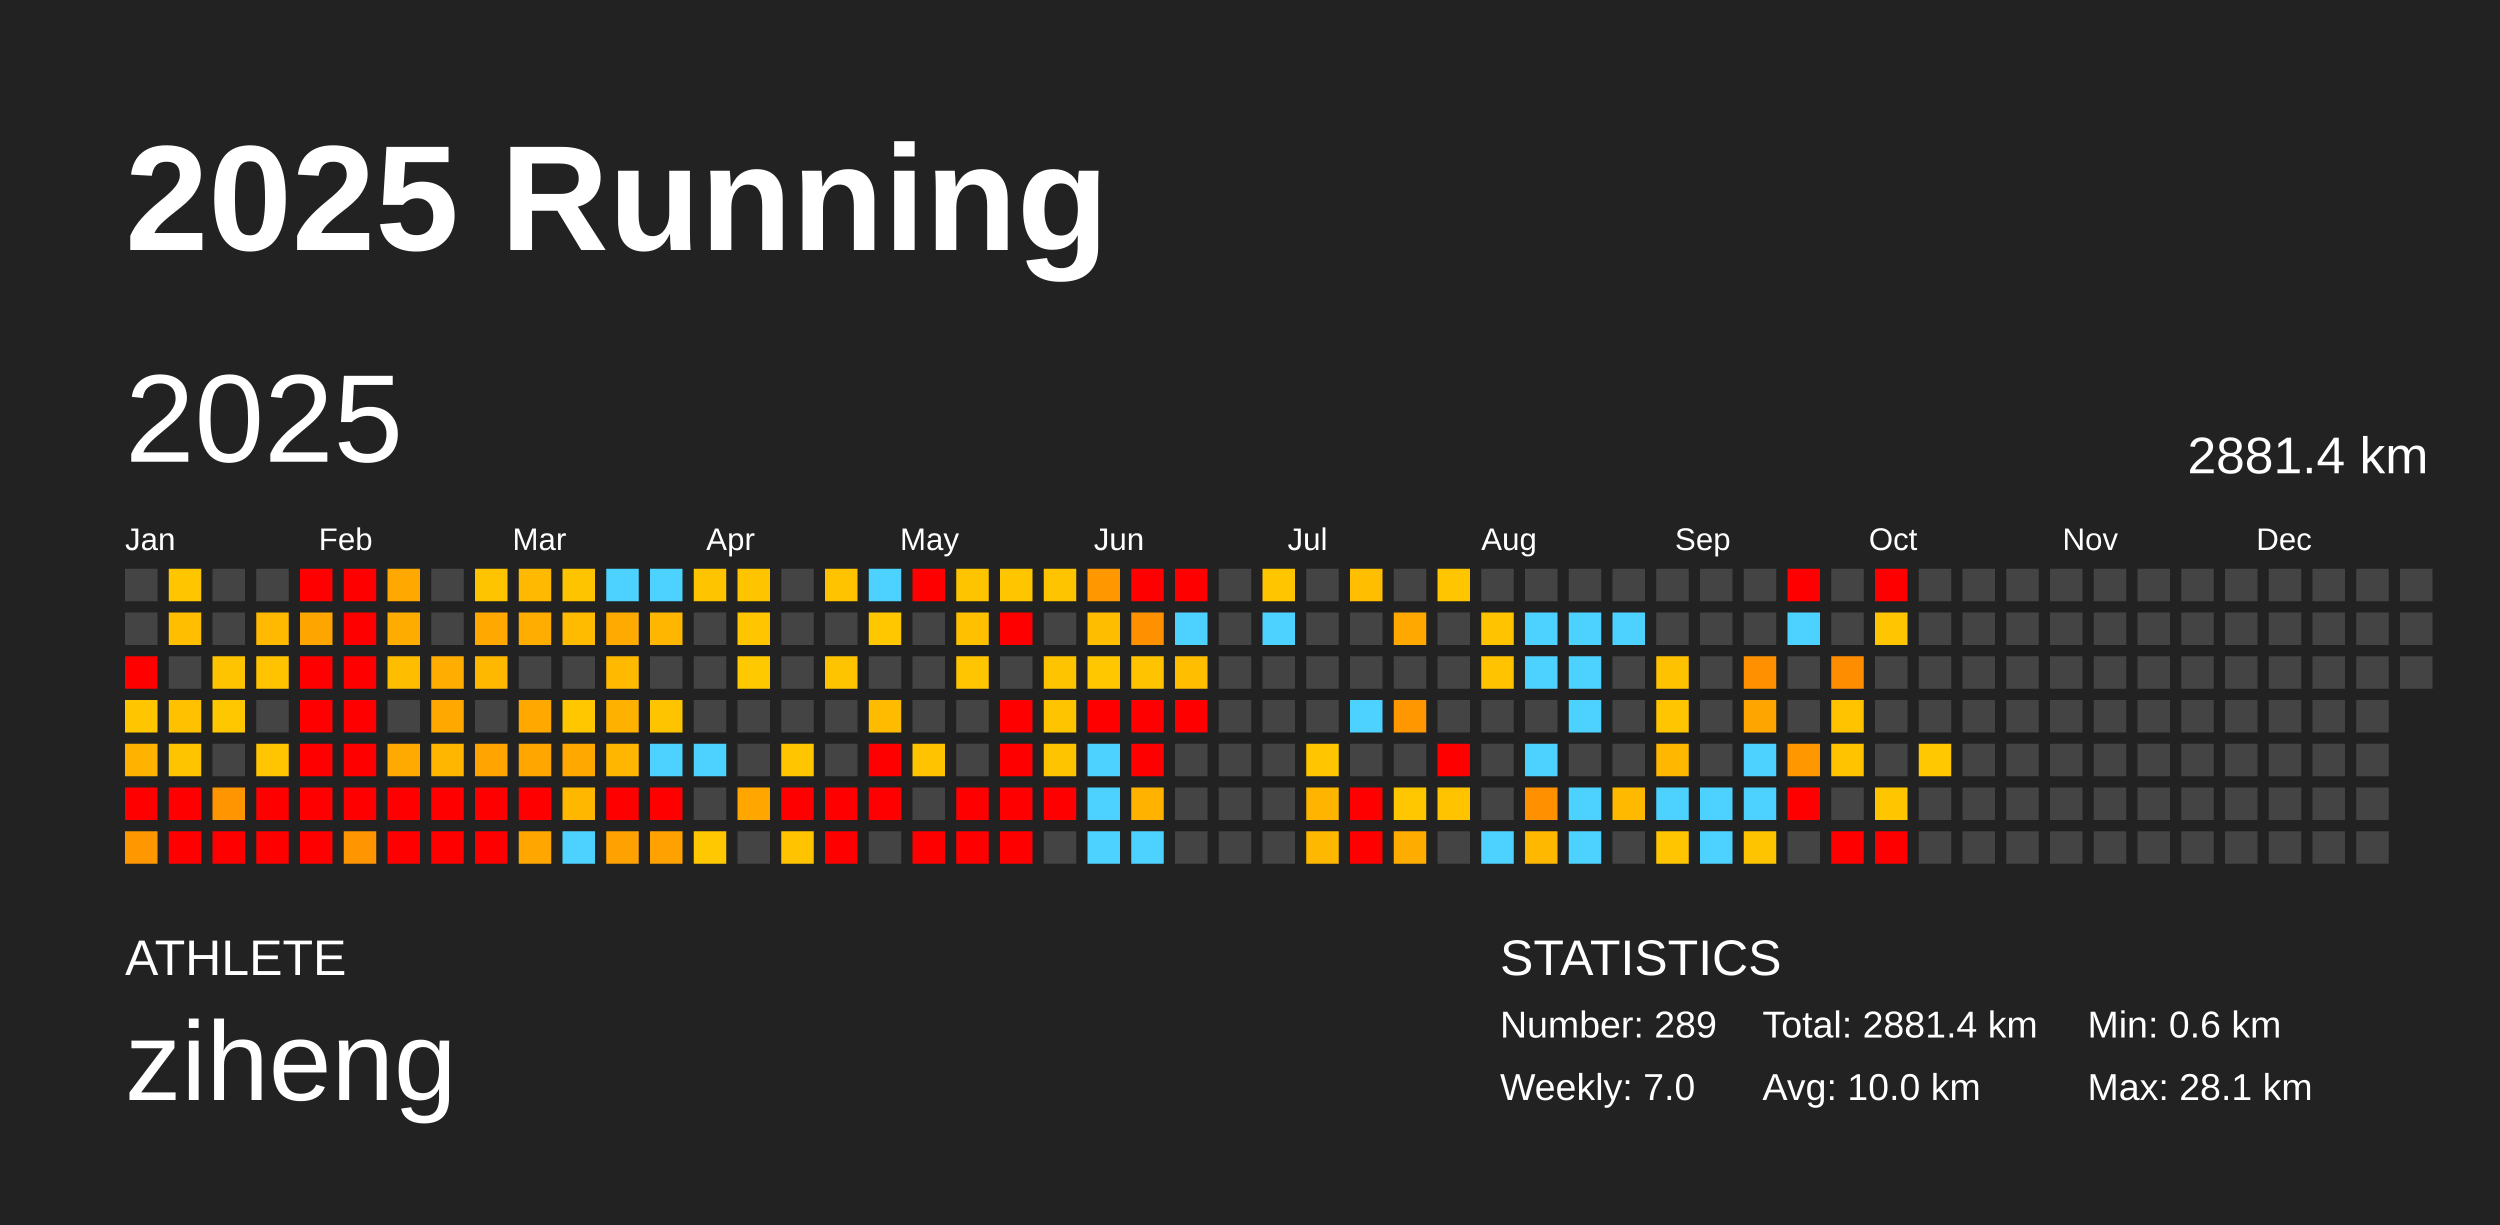
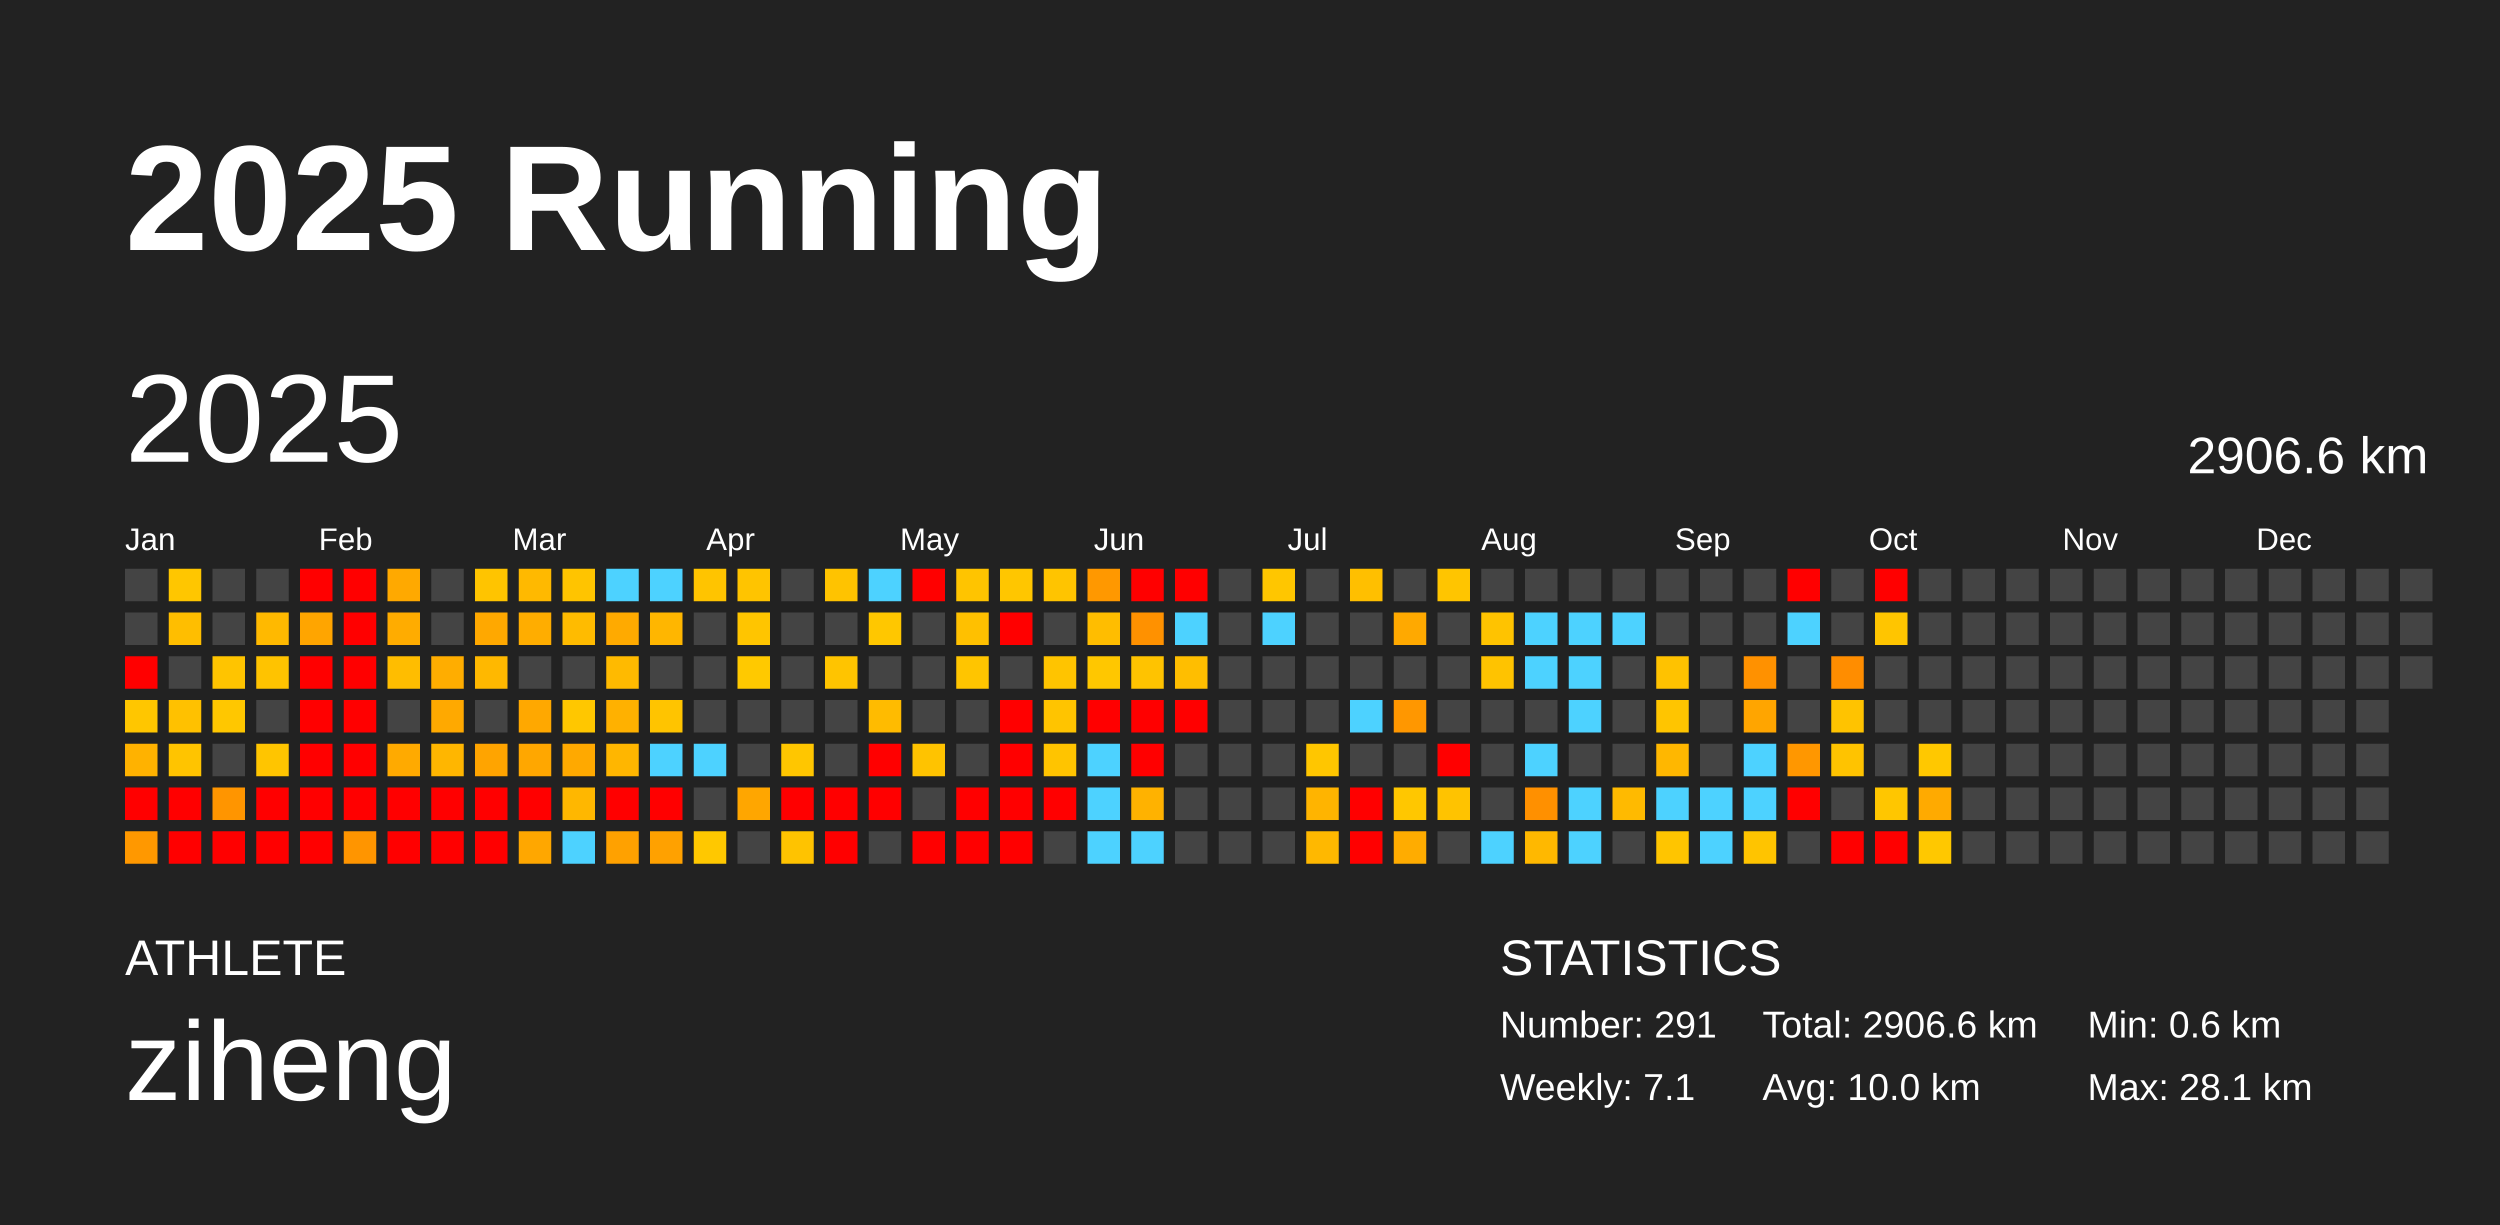
<svg xmlns="http://www.w3.org/2000/svg" baseProfile="full" height="98mm" version="1.1" viewBox="0,0,200,98" width="200mm">
  <defs />
  <rect fill="#222222" height="98" width="200" x="0" y="0" />
  <text fill="#FFFFFF" style="font-size:12px; font-family:Arial; font-weight:bold;" x="10" y="20">2025 Running</text>
  <text fill="#FFFFFF" style="font-size:4px; font-family:Arial" x="10" y="78">ATHLETE</text>
  <text fill="#FFFFFF" style="font-size:9px; font-family:Arial" x="10" y="88">ziheng</text>
  <text fill="#FFFFFF" style="font-size:4px; font-family:Arial" x="120" y="78">STATISTICS</text>
-   <text fill="#FFFFFF" style="font-size:3px; font-family:Arial" x="120" y="83">Number: 289</text>
-   <text fill="#FFFFFF" style="font-size:3px; font-family:Arial" x="120" y="88">Weekly: 7.0</text>
-   <text fill="#FFFFFF" style="font-size:3px; font-family:Arial" x="141" y="83">Total: 2881.4 km</text>
+   <text fill="#FFFFFF" style="font-size:3px; font-family:Arial" x="120" y="83">Number: 291</text>
+   <text fill="#FFFFFF" style="font-size:3px; font-family:Arial" x="120" y="88">Weekly: 7.1</text>
+   <text fill="#FFFFFF" style="font-size:3px; font-family:Arial" x="141" y="83">Total: 2906.6 km</text>
  <text fill="#FFFFFF" style="font-size:3px; font-family:Arial" x="141" y="88">Avg: 10.0 km</text>
  <text fill="#FFFFFF" style="font-size:3px; font-family:Arial" x="167" y="83">Min: 0.6 km</text>
  <text fill="#FFFFFF" style="font-size:3px; font-family:Arial" x="167" y="88">Max: 28.1 km</text>
  <text dominant-baseline="hanging" fill="#FFFFFF" style="font-size:10.0px; font-family:Arial;" x="10" y="30">2025</text>
-   <text dominant-baseline="hanging" fill="#FFFFFF" style="font-size:4.125px; font-family:Arial;" x="175" y="35">2881.4 km</text>
+   <text dominant-baseline="hanging" fill="#FFFFFF" style="font-size:4.125px; font-family:Arial;" x="175" y="35">2906.6 km</text>
  <text fill="#FFFFFF" style="font-size:2.5px; font-family:Arial" x="10.0" y="44">Jan</text>
  <text fill="#FFFFFF" style="font-size:2.5px; font-family:Arial" x="25.5" y="44">Feb</text>
  <text fill="#FFFFFF" style="font-size:2.5px; font-family:Arial" x="41.0" y="44">Mar</text>
  <text fill="#FFFFFF" style="font-size:2.5px; font-family:Arial" x="56.5" y="44">Apr</text>
  <text fill="#FFFFFF" style="font-size:2.5px; font-family:Arial" x="72.0" y="44">May</text>
  <text fill="#FFFFFF" style="font-size:2.5px; font-family:Arial" x="87.5" y="44">Jun</text>
  <text fill="#FFFFFF" style="font-size:2.5px; font-family:Arial" x="103.0" y="44">Jul</text>
  <text fill="#FFFFFF" style="font-size:2.5px; font-family:Arial" x="118.5" y="44">Aug</text>
  <text fill="#FFFFFF" style="font-size:2.5px; font-family:Arial" x="134.0" y="44">Sep</text>
  <text fill="#FFFFFF" style="font-size:2.5px; font-family:Arial" x="149.5" y="44">Oct</text>
  <text fill="#FFFFFF" style="font-size:2.5px; font-family:Arial" x="165.0" y="44">Nov</text>
  <text fill="#FFFFFF" style="font-size:2.5px; font-family:Arial" x="180.5" y="44">Dec</text>
  <rect fill="#444444" height="2.6" width="2.6" x="10.0" y="45.5" />
  <rect fill="#444444" height="2.6" width="2.6" x="10.0" y="49.0" />
  <rect fill="red" height="2.6" width="2.6" x="10.0" y="52.5" />
  <rect fill="#ffc600" height="2.6" width="2.6" x="10.0" y="56.0" />
  <rect fill="#ffb200" height="2.6" width="2.6" x="10.0" y="59.5" />
  <rect fill="red" height="2.6" width="2.6" x="10.0" y="63.0" />
  <rect fill="#ff9800" height="2.6" width="2.6" x="10.0" y="66.5" />
  <rect fill="#ffc600" height="2.6" width="2.6" x="13.5" y="45.5" />
  <rect fill="#ffbe00" height="2.6" width="2.6" x="13.5" y="49.0" />
  <rect fill="#444444" height="2.6" width="2.6" x="13.5" y="52.5" />
  <rect fill="#ffc100" height="2.6" width="2.6" x="13.5" y="56.0" />
  <rect fill="#ffc400" height="2.6" width="2.6" x="13.5" y="59.5" />
  <rect fill="red" height="2.6" width="2.6" x="13.5" y="63.0" />
  <rect fill="red" height="2.6" width="2.6" x="13.5" y="66.5" />
  <rect fill="#444444" height="2.6" width="2.6" x="17.0" y="45.5" />
  <rect fill="#444444" height="2.6" width="2.6" x="17.0" y="49.0" />
  <rect fill="#ffc400" height="2.6" width="2.6" x="17.0" y="52.5" />
  <rect fill="#ffc700" height="2.6" width="2.6" x="17.0" y="56.0" />
  <rect fill="#444444" height="2.6" width="2.6" x="17.0" y="59.5" />
  <rect fill="#ff9500" height="2.6" width="2.6" x="17.0" y="63.0" />
  <rect fill="red" height="2.6" width="2.6" x="17.0" y="66.5" />
  <rect fill="#444444" height="2.6" width="2.6" x="20.5" y="45.5" />
  <rect fill="#ffb900" height="2.6" width="2.6" x="20.5" y="49.0" />
  <rect fill="#ffc300" height="2.6" width="2.6" x="20.5" y="52.5" />
  <rect fill="#444444" height="2.6" width="2.6" x="20.5" y="56.0" />
  <rect fill="#ffc500" height="2.6" width="2.6" x="20.5" y="59.5" />
  <rect fill="red" height="2.6" width="2.6" x="20.5" y="63.0" />
  <rect fill="red" height="2.6" width="2.6" x="20.5" y="66.5" />
  <rect fill="red" height="2.6" width="2.6" x="24.0" y="45.5" />
  <rect fill="#ffa500" height="2.6" width="2.6" x="24.0" y="49.0" />
  <rect fill="red" height="2.6" width="2.6" x="24.0" y="52.5" />
  <rect fill="red" height="2.6" width="2.6" x="24.0" y="56.0" />
  <rect fill="red" height="2.6" width="2.6" x="24.0" y="59.5" />
  <rect fill="red" height="2.6" width="2.6" x="24.0" y="63.0" />
  <rect fill="red" height="2.6" width="2.6" x="24.0" y="66.5" />
  <rect fill="red" height="2.6" width="2.6" x="27.5" y="45.5" />
  <rect fill="red" height="2.6" width="2.6" x="27.5" y="49.0" />
  <rect fill="red" height="2.6" width="2.6" x="27.5" y="52.5" />
  <rect fill="red" height="2.6" width="2.6" x="27.5" y="56.0" />
  <rect fill="red" height="2.6" width="2.6" x="27.5" y="59.5" />
  <rect fill="red" height="2.6" width="2.6" x="27.5" y="63.0" />
  <rect fill="#ff9500" height="2.6" width="2.6" x="27.5" y="66.5" />
  <rect fill="#ffa900" height="2.6" width="2.6" x="31.0" y="45.5" />
  <rect fill="#ffac00" height="2.6" width="2.6" x="31.0" y="49.0" />
  <rect fill="#ffbd00" height="2.6" width="2.6" x="31.0" y="52.5" />
  <rect fill="#444444" height="2.6" width="2.6" x="31.0" y="56.0" />
  <rect fill="#ffaa00" height="2.6" width="2.6" x="31.0" y="59.5" />
  <rect fill="red" height="2.6" width="2.6" x="31.0" y="63.0" />
  <rect fill="red" height="2.6" width="2.6" x="31.0" y="66.5" />
  <rect fill="#444444" height="2.6" width="2.6" x="34.5" y="45.5" />
  <rect fill="#444444" height="2.6" width="2.6" x="34.5" y="49.0" />
  <rect fill="#ffad00" height="2.6" width="2.6" x="34.5" y="52.5" />
  <rect fill="#ffa900" height="2.6" width="2.6" x="34.5" y="56.0" />
  <rect fill="#ffb600" height="2.6" width="2.6" x="34.5" y="59.5" />
  <rect fill="red" height="2.6" width="2.6" x="34.5" y="63.0" />
  <rect fill="red" height="2.6" width="2.6" x="34.5" y="66.5" />
  <rect fill="#ffc400" height="2.6" width="2.6" x="38.0" y="45.5" />
  <rect fill="#ffa800" height="2.6" width="2.6" x="38.0" y="49.0" />
  <rect fill="#ffb800" height="2.6" width="2.6" x="38.0" y="52.5" />
  <rect fill="#444444" height="2.6" width="2.6" x="38.0" y="56.0" />
  <rect fill="#ffa400" height="2.6" width="2.6" x="38.0" y="59.5" />
  <rect fill="red" height="2.6" width="2.6" x="38.0" y="63.0" />
  <rect fill="red" height="2.6" width="2.6" x="38.0" y="66.5" />
  <rect fill="#ffb900" height="2.6" width="2.6" x="41.5" y="45.5" />
  <rect fill="#ffad00" height="2.6" width="2.6" x="41.5" y="49.0" />
  <rect fill="#444444" height="2.6" width="2.6" x="41.5" y="52.5" />
  <rect fill="#ffa800" height="2.6" width="2.6" x="41.5" y="56.0" />
  <rect fill="#ffa700" height="2.6" width="2.6" x="41.5" y="59.5" />
  <rect fill="red" height="2.6" width="2.6" x="41.5" y="63.0" />
  <rect fill="#ffa700" height="2.6" width="2.6" x="41.5" y="66.5" />
  <rect fill="#ffc400" height="2.6" width="2.6" x="45.0" y="45.5" />
  <rect fill="#ffbb00" height="2.6" width="2.6" x="45.0" y="49.0" />
  <rect fill="#444444" height="2.6" width="2.6" x="45.0" y="52.5" />
  <rect fill="#ffc700" height="2.6" width="2.6" x="45.0" y="56.0" />
  <rect fill="#ffa900" height="2.6" width="2.6" x="45.0" y="59.5" />
  <rect fill="#ffb700" height="2.6" width="2.6" x="45.0" y="63.0" />
  <rect fill="#4dd2ff" height="2.6" width="2.6" x="45.0" y="66.5" />
  <rect fill="#4dd2ff" height="2.6" width="2.6" x="48.5" y="45.5" />
  <rect fill="#ffaa00" height="2.6" width="2.6" x="48.5" y="49.0" />
  <rect fill="#ffba00" height="2.6" width="2.6" x="48.5" y="52.5" />
  <rect fill="#ffb100" height="2.6" width="2.6" x="48.5" y="56.0" />
  <rect fill="#ffb600" height="2.6" width="2.6" x="48.5" y="59.5" />
  <rect fill="red" height="2.6" width="2.6" x="48.5" y="63.0" />
  <rect fill="#ffa100" height="2.6" width="2.6" x="48.5" y="66.5" />
  <rect fill="#4dd2ff" height="2.6" width="2.6" x="52.0" y="45.5" />
  <rect fill="#ffb600" height="2.6" width="2.6" x="52.0" y="49.0" />
  <rect fill="#444444" height="2.6" width="2.6" x="52.0" y="52.5" />
  <rect fill="#ffc400" height="2.6" width="2.6" x="52.0" y="56.0" />
  <rect fill="#4dd2ff" height="2.6" width="2.6" x="52.0" y="59.5" />
  <rect fill="red" height="2.6" width="2.6" x="52.0" y="63.0" />
  <rect fill="#ffa100" height="2.6" width="2.6" x="52.0" y="66.5" />
  <rect fill="#ffc400" height="2.6" width="2.6" x="55.5" y="45.5" />
  <rect fill="#444444" height="2.6" width="2.6" x="55.5" y="49.0" />
  <rect fill="#444444" height="2.6" width="2.6" x="55.5" y="52.5" />
  <rect fill="#444444" height="2.6" width="2.6" x="55.5" y="56.0" />
  <rect fill="#4dd2ff" height="2.6" width="2.6" x="55.5" y="59.5" />
  <rect fill="#444444" height="2.6" width="2.6" x="55.5" y="63.0" />
  <rect fill="#ffc800" height="2.6" width="2.6" x="55.5" y="66.5" />
  <rect fill="#ffc400" height="2.6" width="2.6" x="59.0" y="45.5" />
  <rect fill="#ffc500" height="2.6" width="2.6" x="59.0" y="49.0" />
  <rect fill="#ffc900" height="2.6" width="2.6" x="59.0" y="52.5" />
  <rect fill="#444444" height="2.6" width="2.6" x="59.0" y="56.0" />
  <rect fill="#444444" height="2.6" width="2.6" x="59.0" y="59.5" />
  <rect fill="#ffa600" height="2.6" width="2.6" x="59.0" y="63.0" />
  <rect fill="#444444" height="2.6" width="2.6" x="59.0" y="66.5" />
  <rect fill="#444444" height="2.6" width="2.6" x="62.5" y="45.5" />
  <rect fill="#444444" height="2.6" width="2.6" x="62.5" y="49.0" />
  <rect fill="#444444" height="2.6" width="2.6" x="62.5" y="52.5" />
  <rect fill="#444444" height="2.6" width="2.6" x="62.5" y="56.0" />
  <rect fill="#ffc600" height="2.6" width="2.6" x="62.5" y="59.5" />
  <rect fill="red" height="2.6" width="2.6" x="62.5" y="63.0" />
  <rect fill="#ffc300" height="2.6" width="2.6" x="62.5" y="66.5" />
  <rect fill="#ffc300" height="2.6" width="2.6" x="66.0" y="45.5" />
  <rect fill="#444444" height="2.6" width="2.6" x="66.0" y="49.0" />
  <rect fill="#ffc400" height="2.6" width="2.6" x="66.0" y="52.5" />
  <rect fill="#444444" height="2.6" width="2.6" x="66.0" y="56.0" />
  <rect fill="#444444" height="2.6" width="2.6" x="66.0" y="59.5" />
  <rect fill="red" height="2.6" width="2.6" x="66.0" y="63.0" />
  <rect fill="red" height="2.6" width="2.6" x="66.0" y="66.5" />
  <rect fill="#4dd2ff" height="2.6" width="2.6" x="69.5" y="45.5" />
  <rect fill="#ffc700" height="2.6" width="2.6" x="69.5" y="49.0" />
  <rect fill="#444444" height="2.6" width="2.6" x="69.5" y="52.5" />
  <rect fill="#ffbb00" height="2.6" width="2.6" x="69.5" y="56.0" />
  <rect fill="red" height="2.6" width="2.6" x="69.5" y="59.5" />
  <rect fill="red" height="2.6" width="2.6" x="69.5" y="63.0" />
  <rect fill="#444444" height="2.6" width="2.6" x="69.5" y="66.5" />
  <rect fill="red" height="2.6" width="2.6" x="73.0" y="45.5" />
  <rect fill="#444444" height="2.6" width="2.6" x="73.0" y="49.0" />
  <rect fill="#444444" height="2.6" width="2.6" x="73.0" y="52.5" />
  <rect fill="#444444" height="2.6" width="2.6" x="73.0" y="56.0" />
  <rect fill="#ffc300" height="2.6" width="2.6" x="73.0" y="59.5" />
  <rect fill="#444444" height="2.6" width="2.6" x="73.0" y="63.0" />
  <rect fill="red" height="2.6" width="2.6" x="73.0" y="66.5" />
  <rect fill="#ffc400" height="2.6" width="2.6" x="76.5" y="45.5" />
  <rect fill="#ffc000" height="2.6" width="2.6" x="76.5" y="49.0" />
  <rect fill="#ffc500" height="2.6" width="2.6" x="76.5" y="52.5" />
  <rect fill="#444444" height="2.6" width="2.6" x="76.5" y="56.0" />
  <rect fill="#444444" height="2.6" width="2.6" x="76.5" y="59.5" />
  <rect fill="red" height="2.6" width="2.6" x="76.5" y="63.0" />
  <rect fill="red" height="2.6" width="2.6" x="76.5" y="66.5" />
  <rect fill="#ffc600" height="2.6" width="2.6" x="80.0" y="45.5" />
  <rect fill="red" height="2.6" width="2.6" x="80.0" y="49.0" />
  <rect fill="#444444" height="2.6" width="2.6" x="80.0" y="52.5" />
  <rect fill="red" height="2.6" width="2.6" x="80.0" y="56.0" />
  <rect fill="red" height="2.6" width="2.6" x="80.0" y="59.5" />
  <rect fill="red" height="2.6" width="2.6" x="80.0" y="63.0" />
  <rect fill="red" height="2.6" width="2.6" x="80.0" y="66.5" />
  <rect fill="#ffc400" height="2.6" width="2.6" x="83.5" y="45.5" />
  <rect fill="#444444" height="2.6" width="2.6" x="83.5" y="49.0" />
  <rect fill="#ffc400" height="2.6" width="2.6" x="83.5" y="52.5" />
  <rect fill="#ffc400" height="2.6" width="2.6" x="83.5" y="56.0" />
  <rect fill="#ffc400" height="2.6" width="2.6" x="83.5" y="59.5" />
  <rect fill="red" height="2.6" width="2.6" x="83.5" y="63.0" />
  <rect fill="#444444" height="2.6" width="2.6" x="83.5" y="66.5" />
  <rect fill="#ff9800" height="2.6" width="2.6" x="87.0" y="45.5" />
  <rect fill="#ffbd00" height="2.6" width="2.6" x="87.0" y="49.0" />
  <rect fill="#ffc700" height="2.6" width="2.6" x="87.0" y="52.5" />
  <rect fill="red" height="2.6" width="2.6" x="87.0" y="56.0" />
  <rect fill="#4dd2ff" height="2.6" width="2.6" x="87.0" y="59.5" />
  <rect fill="#4dd2ff" height="2.6" width="2.6" x="87.0" y="63.0" />
  <rect fill="#4dd2ff" height="2.6" width="2.6" x="87.0" y="66.5" />
  <rect fill="red" height="2.6" width="2.6" x="90.5" y="45.5" />
  <rect fill="#ff9100" height="2.6" width="2.6" x="90.5" y="49.0" />
  <rect fill="#ffc300" height="2.6" width="2.6" x="90.5" y="52.5" />
  <rect fill="red" height="2.6" width="2.6" x="90.5" y="56.0" />
  <rect fill="red" height="2.6" width="2.6" x="90.5" y="59.5" />
  <rect fill="#ffb200" height="2.6" width="2.6" x="90.5" y="63.0" />
  <rect fill="#4dd2ff" height="2.6" width="2.6" x="90.5" y="66.5" />
  <rect fill="red" height="2.6" width="2.6" x="94.0" y="45.5" />
  <rect fill="#4dd2ff" height="2.6" width="2.6" x="94.0" y="49.0" />
  <rect fill="#ffbe00" height="2.6" width="2.6" x="94.0" y="52.5" />
  <rect fill="red" height="2.6" width="2.6" x="94.0" y="56.0" />
  <rect fill="#444444" height="2.6" width="2.6" x="94.0" y="59.5" />
  <rect fill="#444444" height="2.6" width="2.6" x="94.0" y="63.0" />
  <rect fill="#444444" height="2.6" width="2.6" x="94.0" y="66.5" />
  <rect fill="#444444" height="2.6" width="2.6" x="97.5" y="45.5" />
  <rect fill="#444444" height="2.6" width="2.6" x="97.5" y="49.0" />
  <rect fill="#444444" height="2.6" width="2.6" x="97.5" y="52.5" />
  <rect fill="#444444" height="2.6" width="2.6" x="97.5" y="56.0" />
  <rect fill="#444444" height="2.6" width="2.6" x="97.5" y="59.5" />
  <rect fill="#444444" height="2.6" width="2.6" x="97.5" y="63.0" />
  <rect fill="#444444" height="2.6" width="2.6" x="97.5" y="66.5" />
  <rect fill="#ffc600" height="2.6" width="2.6" x="101.0" y="45.5" />
  <rect fill="#4dd2ff" height="2.6" width="2.6" x="101.0" y="49.0" />
  <rect fill="#444444" height="2.6" width="2.6" x="101.0" y="52.5" />
  <rect fill="#444444" height="2.6" width="2.6" x="101.0" y="56.0" />
  <rect fill="#444444" height="2.6" width="2.6" x="101.0" y="59.5" />
  <rect fill="#444444" height="2.6" width="2.6" x="101.0" y="63.0" />
  <rect fill="#444444" height="2.6" width="2.6" x="101.0" y="66.5" />
  <rect fill="#444444" height="2.6" width="2.6" x="104.5" y="45.5" />
  <rect fill="#444444" height="2.6" width="2.6" x="104.5" y="49.0" />
  <rect fill="#444444" height="2.6" width="2.6" x="104.5" y="52.5" />
  <rect fill="#444444" height="2.6" width="2.6" x="104.5" y="56.0" />
  <rect fill="#ffc600" height="2.6" width="2.6" x="104.5" y="59.5" />
  <rect fill="#ffb400" height="2.6" width="2.6" x="104.5" y="63.0" />
  <rect fill="#ffb800" height="2.6" width="2.6" x="104.5" y="66.5" />
  <rect fill="#ffbf00" height="2.6" width="2.6" x="108.0" y="45.5" />
  <rect fill="#444444" height="2.6" width="2.6" x="108.0" y="49.0" />
  <rect fill="#444444" height="2.6" width="2.6" x="108.0" y="52.5" />
  <rect fill="#4dd2ff" height="2.6" width="2.6" x="108.0" y="56.0" />
  <rect fill="#444444" height="2.6" width="2.6" x="108.0" y="59.5" />
  <rect fill="red" height="2.6" width="2.6" x="108.0" y="63.0" />
  <rect fill="red" height="2.6" width="2.6" x="108.0" y="66.5" />
  <rect fill="#444444" height="2.6" width="2.6" x="111.5" y="45.5" />
  <rect fill="#ffa900" height="2.6" width="2.6" x="111.5" y="49.0" />
  <rect fill="#444444" height="2.6" width="2.6" x="111.5" y="52.5" />
  <rect fill="#ff9700" height="2.6" width="2.6" x="111.5" y="56.0" />
  <rect fill="#444444" height="2.6" width="2.6" x="111.5" y="59.5" />
  <rect fill="#ffc700" height="2.6" width="2.6" x="111.5" y="63.0" />
  <rect fill="#ffac00" height="2.6" width="2.6" x="111.5" y="66.5" />
  <rect fill="#ffc500" height="2.6" width="2.6" x="115.0" y="45.5" />
  <rect fill="#444444" height="2.6" width="2.6" x="115.0" y="49.0" />
  <rect fill="#444444" height="2.6" width="2.6" x="115.0" y="52.5" />
  <rect fill="#444444" height="2.6" width="2.6" x="115.0" y="56.0" />
  <rect fill="red" height="2.6" width="2.6" x="115.0" y="59.5" />
  <rect fill="#ffc300" height="2.6" width="2.6" x="115.0" y="63.0" />
  <rect fill="#444444" height="2.6" width="2.6" x="115.0" y="66.5" />
  <rect fill="#444444" height="2.6" width="2.6" x="118.5" y="45.5" />
  <rect fill="#ffc300" height="2.6" width="2.6" x="118.5" y="49.0" />
  <rect fill="#ffc300" height="2.6" width="2.6" x="118.5" y="52.5" />
  <rect fill="#444444" height="2.6" width="2.6" x="118.5" y="56.0" />
  <rect fill="#444444" height="2.6" width="2.6" x="118.5" y="59.5" />
  <rect fill="#444444" height="2.6" width="2.6" x="118.5" y="63.0" />
  <rect fill="#4dd2ff" height="2.6" width="2.6" x="118.5" y="66.5" />
  <rect fill="#444444" height="2.6" width="2.6" x="122.0" y="45.5" />
  <rect fill="#4dd2ff" height="2.6" width="2.6" x="122.0" y="49.0" />
  <rect fill="#4dd2ff" height="2.6" width="2.6" x="122.0" y="52.5" />
  <rect fill="#444444" height="2.6" width="2.6" x="122.0" y="56.0" />
  <rect fill="#4dd2ff" height="2.6" width="2.6" x="122.0" y="59.5" />
  <rect fill="#ff9000" height="2.6" width="2.6" x="122.0" y="63.0" />
  <rect fill="#ffb800" height="2.6" width="2.6" x="122.0" y="66.5" />
  <rect fill="#444444" height="2.6" width="2.6" x="125.5" y="45.5" />
  <rect fill="#4dd2ff" height="2.6" width="2.6" x="125.5" y="49.0" />
  <rect fill="#4dd2ff" height="2.6" width="2.6" x="125.5" y="52.5" />
  <rect fill="#4dd2ff" height="2.6" width="2.6" x="125.5" y="56.0" />
  <rect fill="#444444" height="2.6" width="2.6" x="125.5" y="59.5" />
  <rect fill="#4dd2ff" height="2.6" width="2.6" x="125.5" y="63.0" />
  <rect fill="#4dd2ff" height="2.6" width="2.6" x="125.5" y="66.5" />
  <rect fill="#444444" height="2.6" width="2.6" x="129.0" y="45.5" />
  <rect fill="#4dd2ff" height="2.6" width="2.6" x="129.0" y="49.0" />
  <rect fill="#444444" height="2.6" width="2.6" x="129.0" y="52.5" />
  <rect fill="#444444" height="2.6" width="2.6" x="129.0" y="56.0" />
  <rect fill="#444444" height="2.6" width="2.6" x="129.0" y="59.5" />
  <rect fill="#ffba00" height="2.6" width="2.6" x="129.0" y="63.0" />
  <rect fill="#444444" height="2.6" width="2.6" x="129.0" y="66.5" />
  <rect fill="#444444" height="2.6" width="2.6" x="132.5" y="45.5" />
  <rect fill="#444444" height="2.6" width="2.6" x="132.5" y="49.0" />
  <rect fill="#ffc200" height="2.6" width="2.6" x="132.5" y="52.5" />
  <rect fill="#ffc500" height="2.6" width="2.6" x="132.5" y="56.0" />
  <rect fill="#ffb700" height="2.6" width="2.6" x="132.5" y="59.5" />
  <rect fill="#4dd2ff" height="2.6" width="2.6" x="132.5" y="63.0" />
  <rect fill="#ffc500" height="2.6" width="2.6" x="132.5" y="66.5" />
  <rect fill="#444444" height="2.6" width="2.6" x="136.0" y="45.5" />
  <rect fill="#444444" height="2.6" width="2.6" x="136.0" y="49.0" />
  <rect fill="#444444" height="2.6" width="2.6" x="136.0" y="52.5" />
  <rect fill="#444444" height="2.6" width="2.6" x="136.0" y="56.0" />
  <rect fill="#444444" height="2.6" width="2.6" x="136.0" y="59.5" />
  <rect fill="#4dd2ff" height="2.6" width="2.6" x="136.0" y="63.0" />
  <rect fill="#4dd2ff" height="2.6" width="2.6" x="136.0" y="66.5" />
  <rect fill="#444444" height="2.6" width="2.6" x="139.5" y="45.5" />
  <rect fill="#444444" height="2.6" width="2.6" x="139.5" y="49.0" />
  <rect fill="#ff9100" height="2.6" width="2.6" x="139.5" y="52.5" />
  <rect fill="#ffa500" height="2.6" width="2.6" x="139.5" y="56.0" />
  <rect fill="#4dd2ff" height="2.6" width="2.6" x="139.5" y="59.5" />
  <rect fill="#4dd2ff" height="2.6" width="2.6" x="139.5" y="63.0" />
  <rect fill="#ffc400" height="2.6" width="2.6" x="139.5" y="66.5" />
  <rect fill="red" height="2.6" width="2.6" x="143.0" y="45.5" />
  <rect fill="#4dd2ff" height="2.6" width="2.6" x="143.0" y="49.0" />
  <rect fill="#444444" height="2.6" width="2.6" x="143.0" y="52.5" />
  <rect fill="#444444" height="2.6" width="2.6" x="143.0" y="56.0" />
  <rect fill="#ff9700" height="2.6" width="2.6" x="143.0" y="59.5" />
  <rect fill="red" height="2.6" width="2.6" x="143.0" y="63.0" />
  <rect fill="#444444" height="2.6" width="2.6" x="143.0" y="66.5" />
  <rect fill="#444444" height="2.6" width="2.6" x="146.5" y="45.5" />
  <rect fill="#444444" height="2.6" width="2.6" x="146.5" y="49.0" />
  <rect fill="#ff8d00" height="2.6" width="2.6" x="146.5" y="52.5" />
  <rect fill="#ffc300" height="2.6" width="2.6" x="146.5" y="56.0" />
  <rect fill="#ffc300" height="2.6" width="2.6" x="146.5" y="59.5" />
  <rect fill="#444444" height="2.6" width="2.6" x="146.5" y="63.0" />
  <rect fill="red" height="2.6" width="2.6" x="146.5" y="66.5" />
  <rect fill="red" height="2.6" width="2.6" x="150.0" y="45.5" />
  <rect fill="#ffc500" height="2.6" width="2.6" x="150.0" y="49.0" />
  <rect fill="#444444" height="2.6" width="2.6" x="150.0" y="52.5" />
  <rect fill="#444444" height="2.6" width="2.6" x="150.0" y="56.0" />
  <rect fill="#444444" height="2.6" width="2.6" x="150.0" y="59.5" />
  <rect fill="#ffc600" height="2.6" width="2.6" x="150.0" y="63.0" />
  <rect fill="red" height="2.6" width="2.6" x="150.0" y="66.5" />
  <rect fill="#444444" height="2.6" width="2.6" x="153.5" y="45.5" />
  <rect fill="#444444" height="2.6" width="2.6" x="153.5" y="49.0" />
  <rect fill="#444444" height="2.6" width="2.6" x="153.5" y="52.5" />
  <rect fill="#444444" height="2.6" width="2.6" x="153.5" y="56.0" />
  <rect fill="#ffc800" height="2.6" width="2.6" x="153.5" y="59.5" />
-   <rect fill="#444444" height="2.6" width="2.6" x="153.5" y="63.0" />
-   <rect fill="#444444" height="2.6" width="2.6" x="153.5" y="66.5" />
+   <rect fill="#ffaa00" height="2.6" width="2.6" x="153.5" y="63.0" />
+   <rect fill="#ffc800" height="2.6" width="2.6" x="153.5" y="66.5" />
  <rect fill="#444444" height="2.6" width="2.6" x="157.0" y="45.5" />
  <rect fill="#444444" height="2.6" width="2.6" x="157.0" y="49.0" />
  <rect fill="#444444" height="2.6" width="2.6" x="157.0" y="52.5" />
  <rect fill="#444444" height="2.6" width="2.6" x="157.0" y="56.0" />
  <rect fill="#444444" height="2.6" width="2.6" x="157.0" y="59.5" />
  <rect fill="#444444" height="2.6" width="2.6" x="157.0" y="63.0" />
  <rect fill="#444444" height="2.6" width="2.6" x="157.0" y="66.5" />
  <rect fill="#444444" height="2.6" width="2.6" x="160.5" y="45.5" />
  <rect fill="#444444" height="2.6" width="2.6" x="160.5" y="49.0" />
  <rect fill="#444444" height="2.6" width="2.6" x="160.5" y="52.5" />
  <rect fill="#444444" height="2.6" width="2.6" x="160.5" y="56.0" />
  <rect fill="#444444" height="2.6" width="2.6" x="160.5" y="59.5" />
  <rect fill="#444444" height="2.6" width="2.6" x="160.5" y="63.0" />
  <rect fill="#444444" height="2.6" width="2.6" x="160.5" y="66.5" />
  <rect fill="#444444" height="2.6" width="2.6" x="164.0" y="45.5" />
  <rect fill="#444444" height="2.6" width="2.6" x="164.0" y="49.0" />
  <rect fill="#444444" height="2.6" width="2.6" x="164.0" y="52.5" />
  <rect fill="#444444" height="2.6" width="2.6" x="164.0" y="56.0" />
  <rect fill="#444444" height="2.6" width="2.6" x="164.0" y="59.5" />
  <rect fill="#444444" height="2.6" width="2.6" x="164.0" y="63.0" />
  <rect fill="#444444" height="2.6" width="2.6" x="164.0" y="66.5" />
  <rect fill="#444444" height="2.6" width="2.6" x="167.5" y="45.5" />
  <rect fill="#444444" height="2.6" width="2.6" x="167.5" y="49.0" />
  <rect fill="#444444" height="2.6" width="2.6" x="167.5" y="52.5" />
  <rect fill="#444444" height="2.6" width="2.6" x="167.5" y="56.0" />
  <rect fill="#444444" height="2.6" width="2.6" x="167.5" y="59.5" />
  <rect fill="#444444" height="2.6" width="2.6" x="167.5" y="63.0" />
  <rect fill="#444444" height="2.6" width="2.6" x="167.5" y="66.5" />
  <rect fill="#444444" height="2.6" width="2.6" x="171.0" y="45.5" />
  <rect fill="#444444" height="2.6" width="2.6" x="171.0" y="49.0" />
  <rect fill="#444444" height="2.6" width="2.6" x="171.0" y="52.5" />
  <rect fill="#444444" height="2.6" width="2.6" x="171.0" y="56.0" />
  <rect fill="#444444" height="2.6" width="2.6" x="171.0" y="59.5" />
  <rect fill="#444444" height="2.6" width="2.6" x="171.0" y="63.0" />
  <rect fill="#444444" height="2.6" width="2.6" x="171.0" y="66.5" />
  <rect fill="#444444" height="2.6" width="2.6" x="174.5" y="45.5" />
  <rect fill="#444444" height="2.6" width="2.6" x="174.5" y="49.0" />
  <rect fill="#444444" height="2.6" width="2.6" x="174.5" y="52.5" />
  <rect fill="#444444" height="2.6" width="2.6" x="174.5" y="56.0" />
  <rect fill="#444444" height="2.6" width="2.6" x="174.5" y="59.5" />
  <rect fill="#444444" height="2.6" width="2.6" x="174.5" y="63.0" />
  <rect fill="#444444" height="2.6" width="2.6" x="174.5" y="66.5" />
  <rect fill="#444444" height="2.6" width="2.6" x="178.0" y="45.5" />
  <rect fill="#444444" height="2.6" width="2.6" x="178.0" y="49.0" />
  <rect fill="#444444" height="2.6" width="2.6" x="178.0" y="52.5" />
  <rect fill="#444444" height="2.6" width="2.6" x="178.0" y="56.0" />
  <rect fill="#444444" height="2.6" width="2.6" x="178.0" y="59.5" />
  <rect fill="#444444" height="2.6" width="2.6" x="178.0" y="63.0" />
  <rect fill="#444444" height="2.6" width="2.6" x="178.0" y="66.5" />
  <rect fill="#444444" height="2.6" width="2.6" x="181.5" y="45.5" />
  <rect fill="#444444" height="2.6" width="2.6" x="181.5" y="49.0" />
  <rect fill="#444444" height="2.6" width="2.6" x="181.5" y="52.5" />
  <rect fill="#444444" height="2.6" width="2.6" x="181.5" y="56.0" />
  <rect fill="#444444" height="2.6" width="2.6" x="181.5" y="59.5" />
  <rect fill="#444444" height="2.6" width="2.6" x="181.5" y="63.0" />
  <rect fill="#444444" height="2.6" width="2.6" x="181.5" y="66.5" />
  <rect fill="#444444" height="2.6" width="2.6" x="185.0" y="45.5" />
  <rect fill="#444444" height="2.6" width="2.6" x="185.0" y="49.0" />
  <rect fill="#444444" height="2.6" width="2.6" x="185.0" y="52.5" />
  <rect fill="#444444" height="2.6" width="2.6" x="185.0" y="56.0" />
  <rect fill="#444444" height="2.6" width="2.6" x="185.0" y="59.5" />
  <rect fill="#444444" height="2.6" width="2.6" x="185.0" y="63.0" />
  <rect fill="#444444" height="2.6" width="2.6" x="185.0" y="66.5" />
  <rect fill="#444444" height="2.6" width="2.6" x="188.5" y="45.5" />
  <rect fill="#444444" height="2.6" width="2.6" x="188.5" y="49.0" />
  <rect fill="#444444" height="2.6" width="2.6" x="188.5" y="52.5" />
  <rect fill="#444444" height="2.6" width="2.6" x="188.5" y="56.0" />
  <rect fill="#444444" height="2.6" width="2.6" x="188.5" y="59.5" />
  <rect fill="#444444" height="2.6" width="2.6" x="188.5" y="63.0" />
  <rect fill="#444444" height="2.6" width="2.6" x="188.5" y="66.5" />
  <rect fill="#444444" height="2.6" width="2.6" x="192.0" y="45.5" />
  <rect fill="#444444" height="2.6" width="2.6" x="192.0" y="49.0" />
  <rect fill="#444444" height="2.6" width="2.6" x="192.0" y="52.5" />
</svg>
